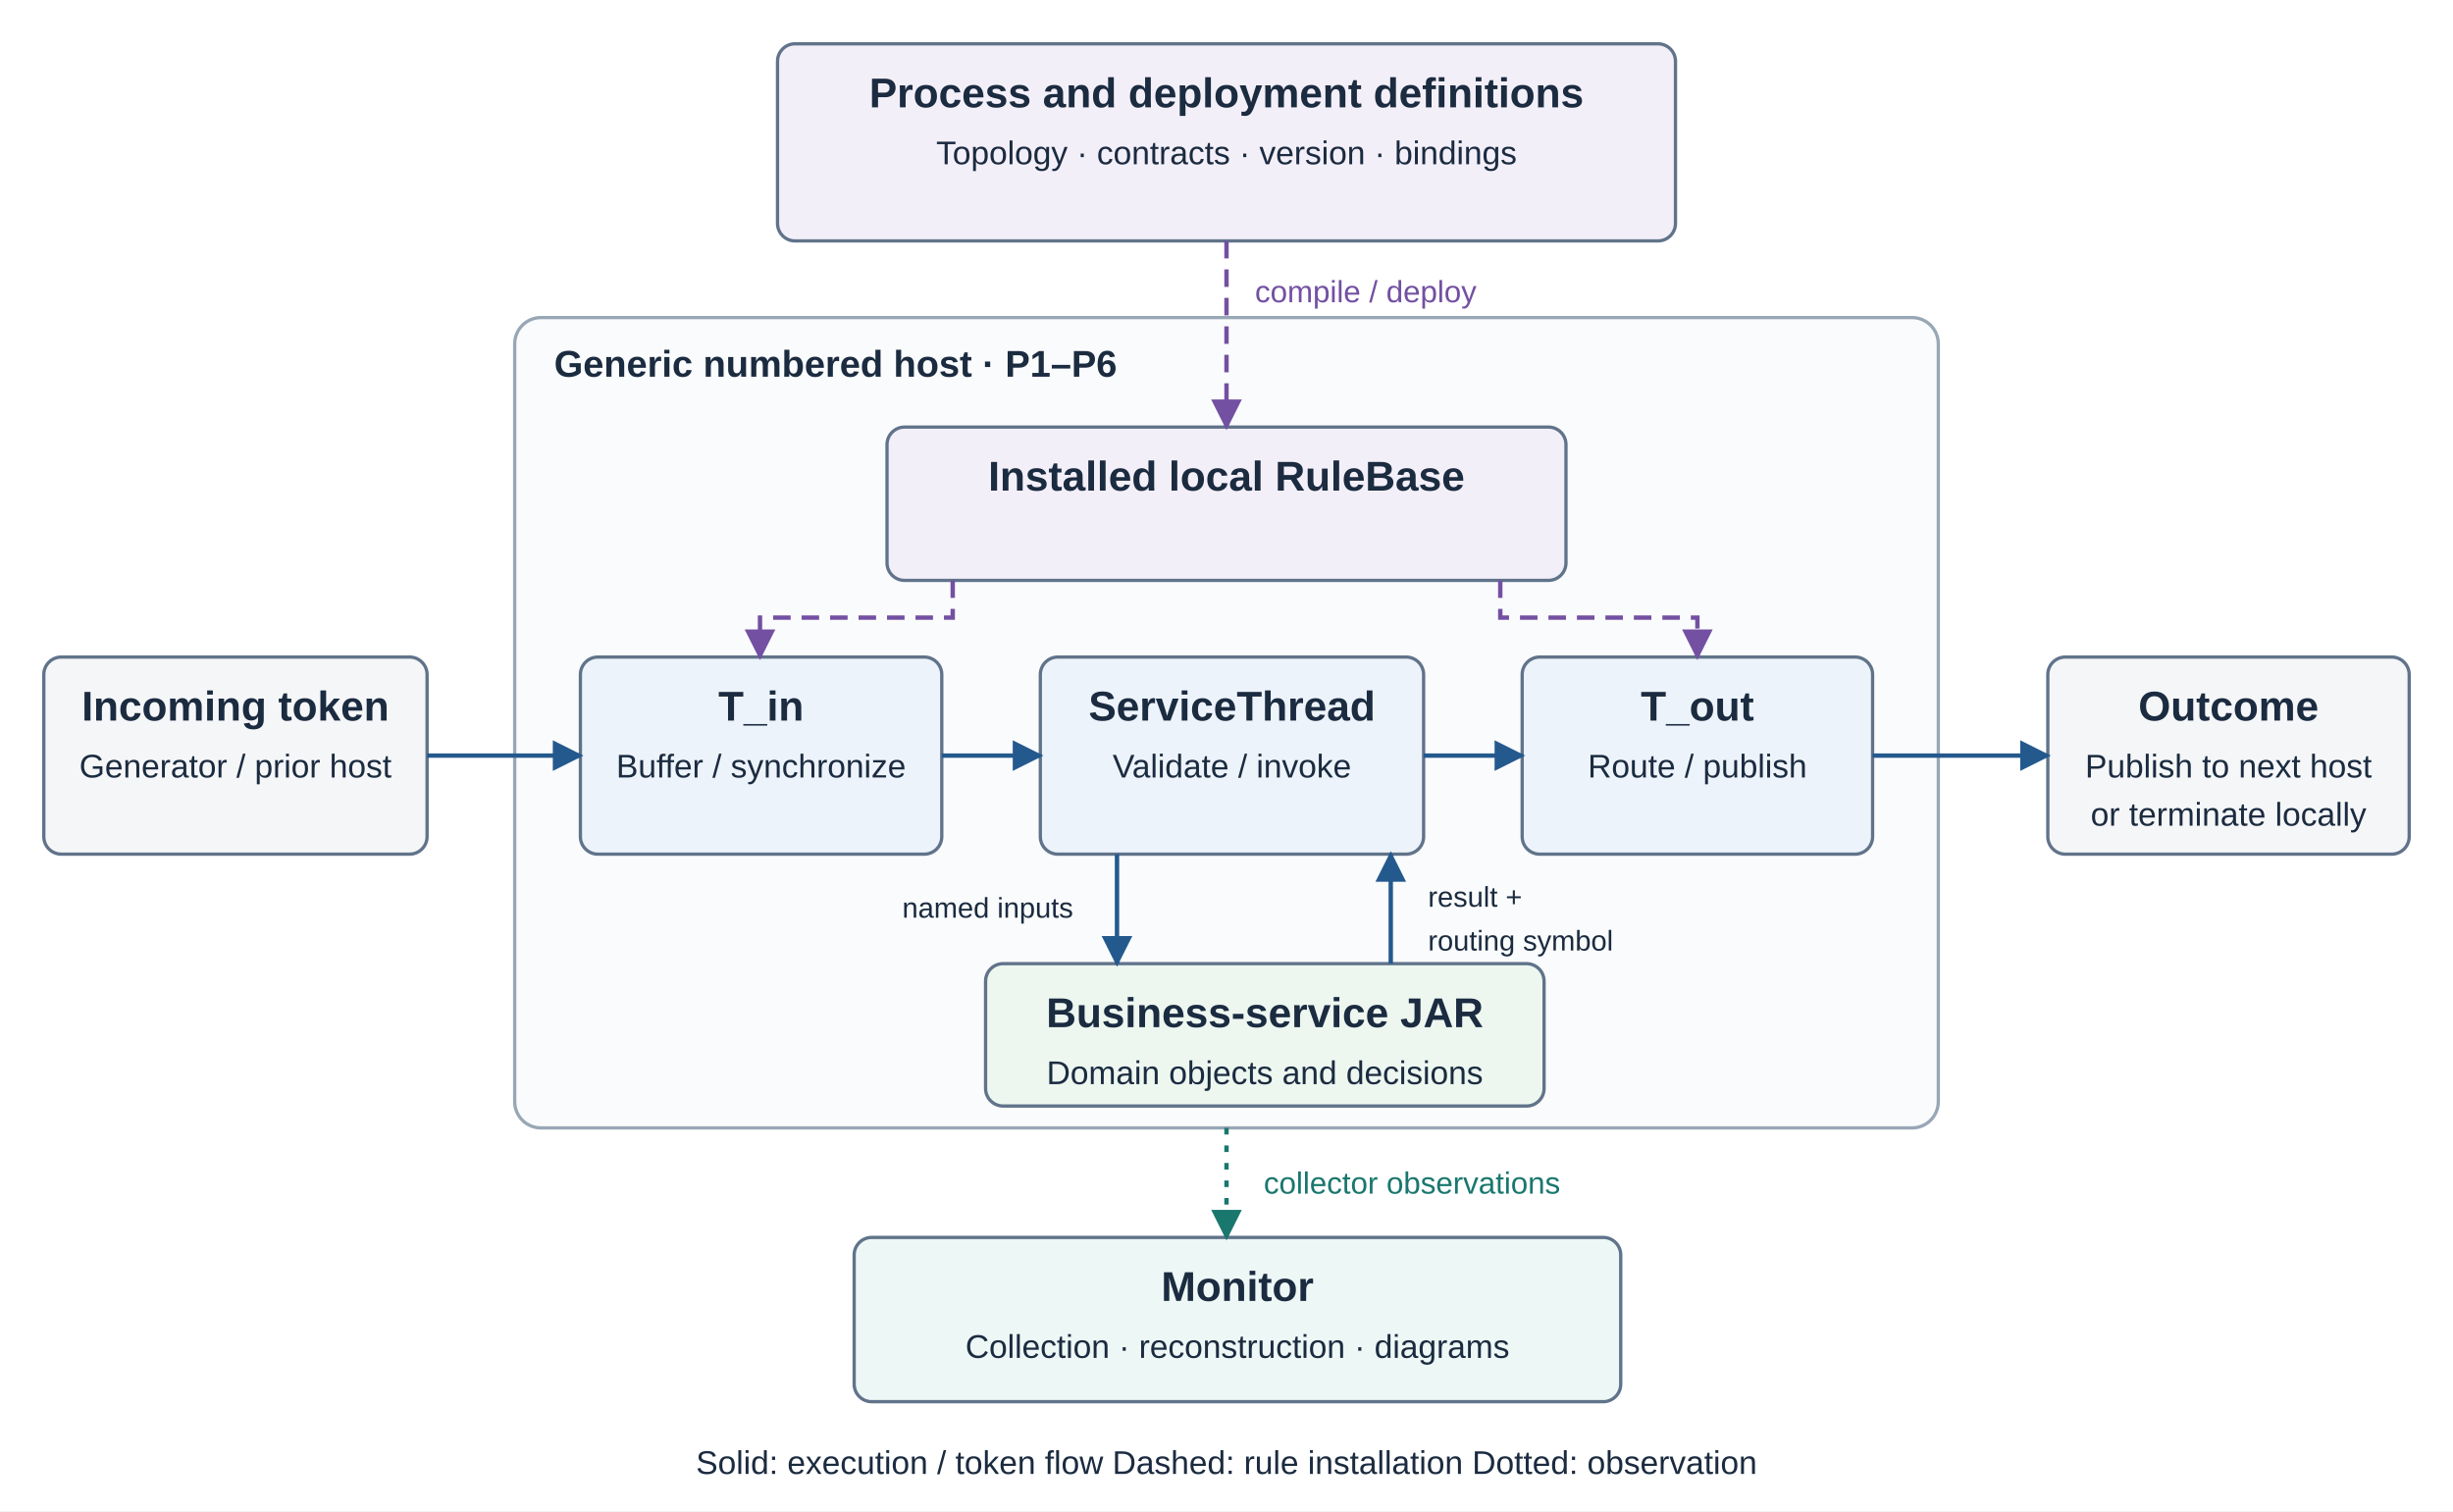
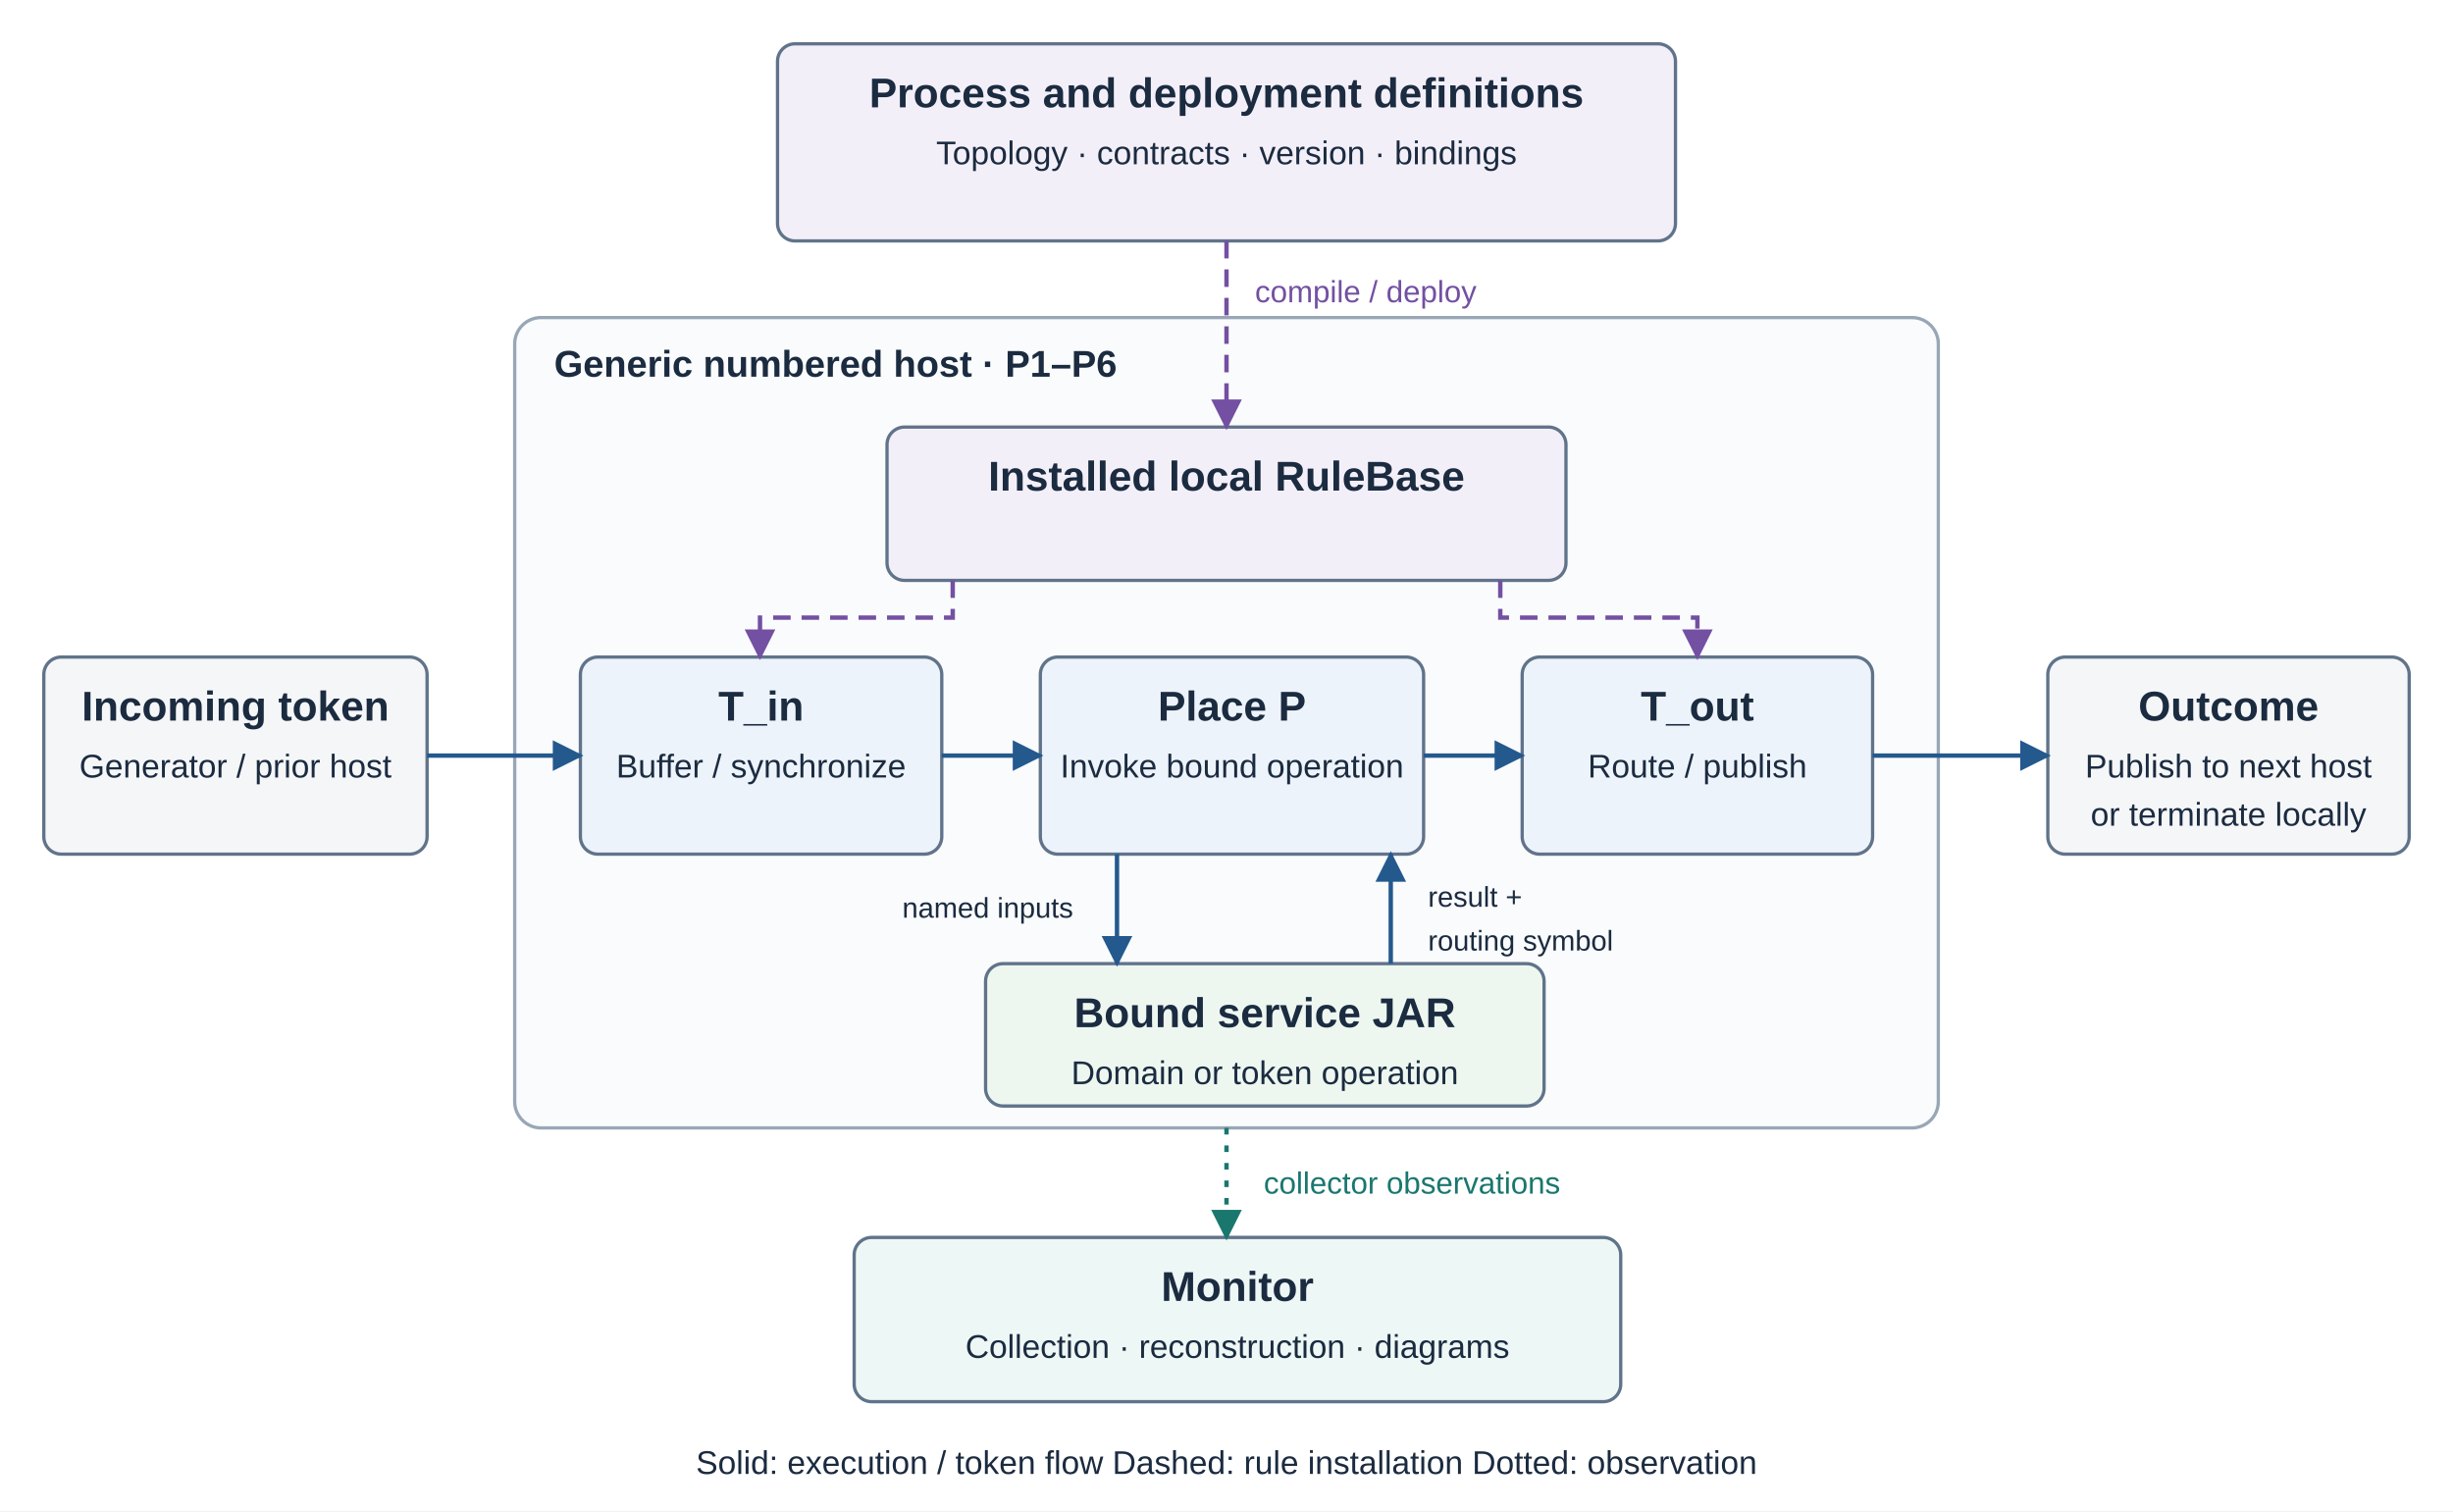
<svg xmlns="http://www.w3.org/2000/svg" width="1120" height="690" viewBox="0 0 1120 690" role="img" aria-labelledby="title desc">
  <defs>
    <marker id="flow" viewBox="0 0 10 10" refX="9" refY="5" markerWidth="7" markerHeight="7" orient="auto-start-reverse">
      <path d="M 0 0 L 10 5 L 0 10 z" fill="#24598e" />
    </marker>
    <marker id="rule" viewBox="0 0 10 10" refX="9" refY="5" markerWidth="7" markerHeight="7" orient="auto-start-reverse">
      <path d="M 0 0 L 10 5 L 0 10 z" fill="#7350a2" />
    </marker>
    <marker id="observe" viewBox="0 0 10 10" refX="9" refY="5" markerWidth="7" markerHeight="7" orient="auto-start-reverse">
      <path d="M 0 0 L 10 5 L 0 10 z" fill="#19776e" />
    </marker>
    <marker id="ack" viewBox="0 0 10 10" refX="9" refY="5" markerWidth="7" markerHeight="7" orient="auto-start-reverse">
      <path d="M 0 0 L 10 5 L 0 10 z" fill="#65758b" />
    </marker>
  </defs>
  <rect width="100%" height="100%" fill="#ffffff" />
  <rect x="235" y="145" width="650" height="370" rx="12" fill="#fafbfc" stroke="#98a7b6" stroke-width="1.5" />
  <text x="253" y="172" font-family="Arial, Helvetica, sans-serif" font-size="17" font-weight="600" text-anchor="start" fill="#1b2b40">Generic numbered host · P1–P6</text>
  <rect x="355" y="20" width="410" height="90" rx="8" fill="#f3eff8" stroke="#60738a" stroke-width="1.5" />
  <text x="560.0" y="49" font-family="Arial, Helvetica, sans-serif" font-size="19" font-weight="600" text-anchor="middle" fill="#1b2b40">Process and deployment definitions</text>
  <text x="560.0" y="75" font-family="Arial, Helvetica, sans-serif" font-size="15" font-weight="400" text-anchor="middle" fill="#1b2b40">Topology · contracts · version · bindings</text>
  <rect x="405" y="195" width="310" height="70" rx="8" fill="#f3eff8" stroke="#60738a" stroke-width="1.5" />
  <text x="560.0" y="224" font-family="Arial, Helvetica, sans-serif" font-size="19" font-weight="600" text-anchor="middle" fill="#1b2b40">Installed local RuleBase</text>
  <rect x="265" y="300" width="165" height="90" rx="8" fill="#edf3fa" stroke="#60738a" stroke-width="1.5" />
  <text x="347.5" y="329" font-family="Arial, Helvetica, sans-serif" font-size="19" font-weight="600" text-anchor="middle" fill="#1b2b40">T_in</text>
  <text x="347.5" y="355" font-family="Arial, Helvetica, sans-serif" font-size="15" font-weight="400" text-anchor="middle" fill="#1b2b40">Buffer / synchronize</text>
  <rect x="475" y="300" width="175" height="90" rx="8" fill="#edf3fa" stroke="#60738a" stroke-width="1.5" />
-   <text x="562.5" y="329" font-family="Arial, Helvetica, sans-serif" font-size="19" font-weight="600" text-anchor="middle" fill="#1b2b40">ServiceThread</text>
-   <text x="562.5" y="355" font-family="Arial, Helvetica, sans-serif" font-size="15" font-weight="400" text-anchor="middle" fill="#1b2b40">Validate / invoke</text>
+   <text x="562.5" y="329" font-family="Arial, Helvetica, sans-serif" font-size="19" font-weight="600" text-anchor="middle" fill="#1b2b40">Place P</text>
+   <text x="562.5" y="355" font-family="Arial, Helvetica, sans-serif" font-size="15" font-weight="400" text-anchor="middle" fill="#1b2b40">Invoke bound operation</text>
  <rect x="695" y="300" width="160" height="90" rx="8" fill="#edf3fa" stroke="#60738a" stroke-width="1.5" />
  <text x="775.0" y="329" font-family="Arial, Helvetica, sans-serif" font-size="19" font-weight="600" text-anchor="middle" fill="#1b2b40">T_out</text>
  <text x="775.0" y="355" font-family="Arial, Helvetica, sans-serif" font-size="15" font-weight="400" text-anchor="middle" fill="#1b2b40">Route / publish</text>
  <rect x="450" y="440" width="255" height="65" rx="8" fill="#edf7f0" stroke="#60738a" stroke-width="1.5" />
-   <text x="577.5" y="469" font-family="Arial, Helvetica, sans-serif" font-size="19" font-weight="600" text-anchor="middle" fill="#1b2b40">Business-service JAR</text>
-   <text x="577.5" y="495" font-family="Arial, Helvetica, sans-serif" font-size="15" font-weight="400" text-anchor="middle" fill="#1b2b40">Domain objects and decisions</text>
+   <text x="577.5" y="469" font-family="Arial, Helvetica, sans-serif" font-size="19" font-weight="600" text-anchor="middle" fill="#1b2b40">Bound service JAR</text>
+   <text x="577.5" y="495" font-family="Arial, Helvetica, sans-serif" font-size="15" font-weight="400" text-anchor="middle" fill="#1b2b40">Domain or token operation</text>
  <rect x="20" y="300" width="175" height="90" rx="8" fill="#f5f6f8" stroke="#60738a" stroke-width="1.5" />
  <text x="107.5" y="329" font-family="Arial, Helvetica, sans-serif" font-size="19" font-weight="600" text-anchor="middle" fill="#1b2b40">Incoming token</text>
  <text x="107.5" y="355" font-family="Arial, Helvetica, sans-serif" font-size="15" font-weight="400" text-anchor="middle" fill="#1b2b40">Generator / prior host</text>
  <rect x="935" y="300" width="165" height="90" rx="8" fill="#f5f6f8" stroke="#60738a" stroke-width="1.5" />
  <text x="1017.5" y="329" font-family="Arial, Helvetica, sans-serif" font-size="19" font-weight="600" text-anchor="middle" fill="#1b2b40">Outcome</text>
  <text x="1017.5" y="355" font-family="Arial, Helvetica, sans-serif" font-size="15" font-weight="400" text-anchor="middle" fill="#1b2b40">Publish to next host</text>
  <text x="1017.5" y="377" font-family="Arial, Helvetica, sans-serif" font-size="15" font-weight="400" text-anchor="middle" fill="#1b2b40">or terminate locally</text>
  <rect x="390" y="565" width="350" height="75" rx="8" fill="#edf7f5" stroke="#60738a" stroke-width="1.5" />
  <text x="565.0" y="594" font-family="Arial, Helvetica, sans-serif" font-size="19" font-weight="600" text-anchor="middle" fill="#1b2b40">Monitor</text>
  <text x="565.0" y="620" font-family="Arial, Helvetica, sans-serif" font-size="15" font-weight="400" text-anchor="middle" fill="#1b2b40">Collection · reconstruction · diagrams</text>
  <path d="M 560 110 L 560 195" fill="none" stroke="#7350a2" stroke-width="2" stroke-dasharray="8 5" marker-end="url(#rule)" />
  <text x="573" y="138" font-family="Arial, Helvetica, sans-serif" font-size="14" font-weight="400" text-anchor="start" fill="#7350a2">compile / deploy</text>
  <path d="M 435 265 L 435 282 L 347 282 L 347 300" fill="none" stroke="#7350a2" stroke-width="2" stroke-dasharray="8 5" marker-end="url(#rule)" />
  <path d="M 685 265 L 685 282 L 775 282 L 775 300" fill="none" stroke="#7350a2" stroke-width="2" stroke-dasharray="8 5" marker-end="url(#rule)" />
  <path d="M 195 345 L 265 345" fill="none" stroke="#24598e" stroke-width="2" marker-end="url(#flow)" />
  <path d="M 430 345 L 475 345" fill="none" stroke="#24598e" stroke-width="2" marker-end="url(#flow)" />
  <path d="M 650 345 L 695 345" fill="none" stroke="#24598e" stroke-width="2" marker-end="url(#flow)" />
  <path d="M 855 345 L 935 345" fill="none" stroke="#24598e" stroke-width="2" marker-end="url(#flow)" />
  <path d="M 510 390 L 510 440" fill="none" stroke="#24598e" stroke-width="2" marker-end="url(#flow)" />
  <path d="M 635 440 L 635 390" fill="none" stroke="#24598e" stroke-width="2" marker-end="url(#flow)" />
  <text x="490" y="419" font-family="Arial, Helvetica, sans-serif" font-size="13" font-weight="400" text-anchor="end" fill="#1b2b40">named inputs</text>
  <text x="652" y="414" font-family="Arial, Helvetica, sans-serif" font-size="13" font-weight="400" text-anchor="start" fill="#1b2b40">result +</text>
  <text x="652" y="434" font-family="Arial, Helvetica, sans-serif" font-size="13" font-weight="400" text-anchor="start" fill="#1b2b40">routing symbol</text>
  <path d="M 560 515 L 560 565" fill="none" stroke="#19776e" stroke-width="2" stroke-dasharray="3 5" marker-end="url(#observe)" />
  <text x="577" y="545" font-family="Arial, Helvetica, sans-serif" font-size="14" font-weight="400" text-anchor="start" fill="#19776e">collector observations</text>
  <text x="560" y="673" font-family="Arial, Helvetica, sans-serif" font-size="15" font-weight="400" text-anchor="middle" fill="#1b2b40">Solid: execution / token flow     Dashed: rule installation     Dotted: observation</text>
</svg>
